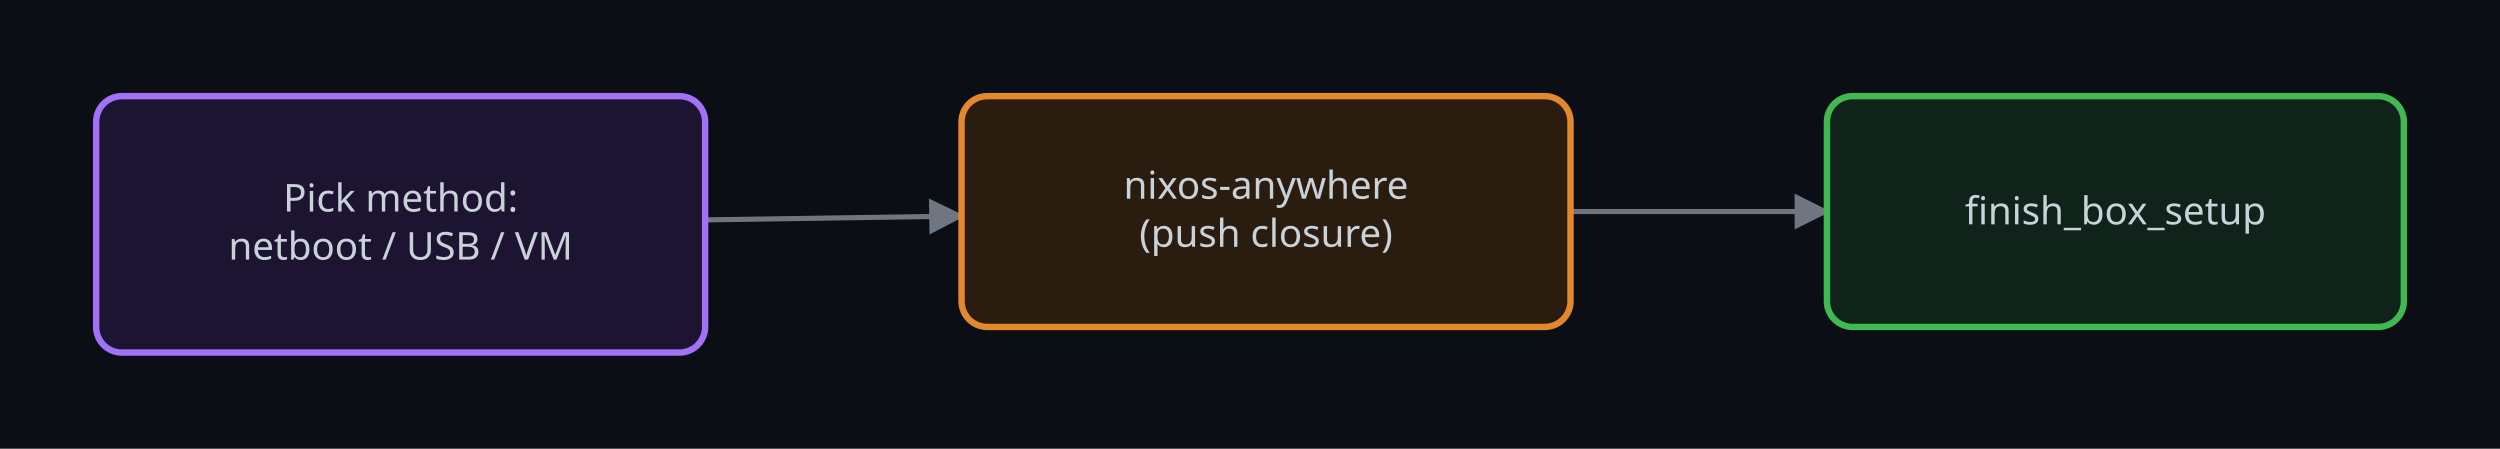
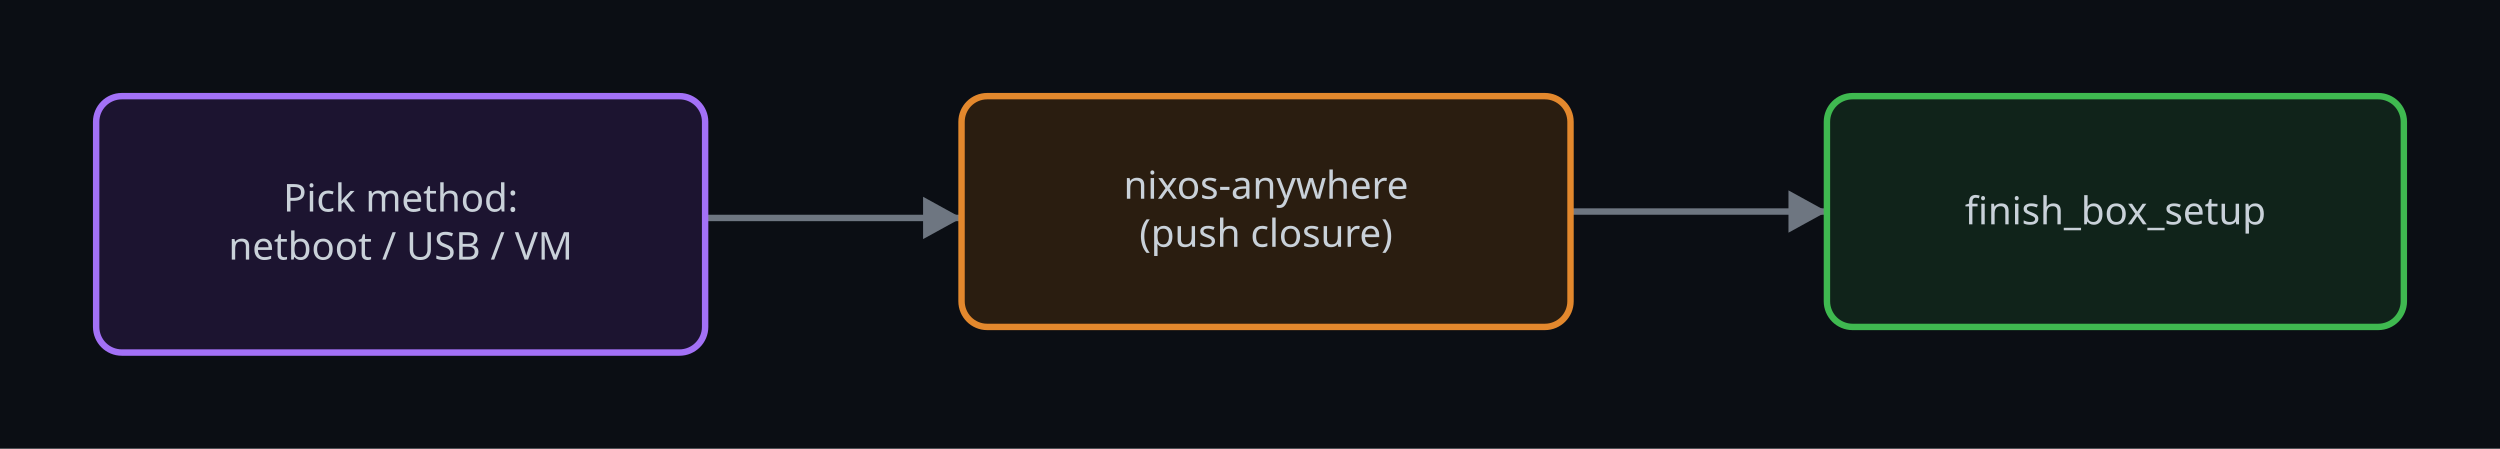
<svg xmlns="http://www.w3.org/2000/svg" viewBox="30 130 780 140" width="780" height="140" font-family="ui-sans-serif, system-ui, sans-serif">
  <defs>
    <marker id="arrow" viewBox="0 0 10 10" refX="9" refY="5" markerWidth="7" markerHeight="7" orient="auto-start-reverse">
      <path d="M0,0 L10,5 L0,10 z" fill="#6e7681" />
    </marker>
    <symbol id="ic-laptop" viewBox="0 0 24 24" fill="none" stroke="currentColor" stroke-width="1.6" stroke-linecap="round" stroke-linejoin="round">
      <rect x="4" y="5" width="16" height="10" rx="1" />
      <path d="M2 19h20l-1.5-2H3.5L2 19Z" />
    </symbol>
    <symbol id="ic-server" viewBox="0 0 24 24" fill="none" stroke="currentColor" stroke-width="1.6" stroke-linecap="round" stroke-linejoin="round">
      <rect x="5" y="3" width="14" height="8" rx="1" />
      <rect x="5" y="13" width="14" height="8" rx="1" />
      <circle cx="8" cy="7" r=".9" fill="currentColor" stroke="none" />
      <circle cx="8" cy="17" r=".9" fill="currentColor" stroke="none" />
      <path d="M11 7h5M11 17h5" />
    </symbol>
    <symbol id="ic-router" viewBox="0 0 24 24" fill="none" stroke="currentColor" stroke-width="1.6" stroke-linecap="round" stroke-linejoin="round">
      <rect x="3" y="13" width="18" height="7" rx="1" />
      <circle cx="7" cy="16.5" r=".9" fill="currentColor" stroke="none" />
      <path d="M11 16.5h6M9 13V9M15 13V9M9 9l-2-3M15 9l2-3" />
    </symbol>
    <symbol id="ic-cloud" viewBox="0 0 24 24" fill="none" stroke="currentColor" stroke-width="1.6" stroke-linecap="round" stroke-linejoin="round">
      <path d="M7 18h10a4 4 0 0 0 .5-7.97A6 6 0 0 0 6 9.5 3.5 3.5 0 0 0 7 18Z" />
    </symbol>
    <symbol id="ic-phone" viewBox="0 0 24 24" fill="none" stroke="currentColor" stroke-width="1.6" stroke-linecap="round" stroke-linejoin="round">
      <rect x="7" y="2" width="10" height="20" rx="2" />
      <path d="M10 5h4" />
      <circle cx="12" cy="18.5" r=".9" fill="currentColor" stroke="none" />
    </symbol>
    <symbol id="ic-usb" viewBox="0 0 24 24" fill="none" stroke="currentColor" stroke-width="1.6" stroke-linecap="round" stroke-linejoin="round">
      <rect x="9" y="8" width="6" height="13" rx="1" />
      <path d="M10 8V4h4v4" />
      <path d="M12 11v4" />
      <circle cx="12" cy="4" r=".6" fill="currentColor" stroke="none" />
    </symbol>
    <symbol id="ic-ethernet" viewBox="0 0 24 24" fill="none" stroke="currentColor" stroke-width="1.6" stroke-linecap="round" stroke-linejoin="round">
      <path d="M8 3h8v5l-2 2v4h-4v-4L8 8V3Z" />
      <path d="M9 21v-7M15 21v-7" />
      <path d="M10 5v2M12 5v2M14 5v2" />
    </symbol>
    <symbol id="ic-wifi" viewBox="0 0 24 24" fill="none" stroke="currentColor" stroke-width="1.6" stroke-linecap="round" stroke-linejoin="round">
      <path d="M4 9a13 13 0 0 1 16 0" />
      <path d="M7 12.5a8.5 8.5 0 0 1 10 0" />
      <path d="M10 16a4 4 0 0 1 4 0" />
      <circle cx="12" cy="19" r="1" fill="currentColor" stroke="none" />
    </symbol>
    <symbol id="ic-safe" viewBox="0 0 24 24" fill="none" stroke="currentColor" stroke-width="1.6" stroke-linecap="round" stroke-linejoin="round">
      <rect x="3" y="4" width="18" height="16" rx="1.5" />
      <circle cx="11" cy="12" r="4" />
      <path d="M11 12l2-2" />
      <path d="M18 9v6" />
    </symbol>
    <symbol id="ic-relay" viewBox="0 0 24 24" fill="none" stroke="currentColor" stroke-width="1.6" stroke-linecap="round" stroke-linejoin="round">
      <path d="M6 16h12a3.5 3.5 0 0 0 .3-6.98A5 5 0 0 0 8.5 8 3 3 0 0 0 6 16Z" />
      <path d="M9 12l2 2 4-4" />
    </symbol>
    <symbol id="ic-tor" viewBox="0 0 24 24" fill="none" stroke="currentColor" stroke-width="1.6" stroke-linecap="round" stroke-linejoin="round">
      <path d="M12 3c-3 3-5 6-5 10a5 5 0 0 0 10 0c0-4-2-7-5-10Z" />
      <path d="M12 9c-1.5 1.5-2 3-2 4a2 2 0 0 0 4 0c0-1-.5-2.5-2-4Z" />
    </symbol>
    <symbol id="ic-onion" viewBox="0 0 24 24" fill="none" stroke="currentColor" stroke-width="1.6" stroke-linecap="round" stroke-linejoin="round">
      <path d="M12 21c-4 0-6.5-2.8-6.5-6 0-4.2 3.5-6.5 6.5-11 3 4.5 6.5 6.8 6.5 11 0 3.2-2.5 6-6.5 6Z" />
      <path d="M9.3 13.5c-.2 2 .6 4 2.7 4.5M14.7 13.5c.2 2-.6 4-2.7 4.5" />
      <path d="M12 4.5l1.6-2.5M12 4.5l-1.6-2.5" />
    </symbol>
    <symbol id="ic-gear" viewBox="0 0 24 24" fill="none" stroke="currentColor" stroke-width="1.6" stroke-linecap="round" stroke-linejoin="round">
      <circle cx="12" cy="12" r="3.2" />
      <path d="M12 2v3M12 19v3M2 12h3M19 12h3M4.9 4.9l2.1 2.1M17 17l2.1 2.1M19.1 4.9L17 7M7 17l-2.1 2.1" />
    </symbol>
    <symbol id="ic-block" viewBox="0 0 24 24" fill="none" stroke="#f85149" stroke-width="2.2" stroke-linecap="round">
      <circle cx="12" cy="12" r="9" />
      <path d="M5.6 5.6l12.8 12.8" />
    </symbol>
    <symbol id="ic-pipe" viewBox="0 0 24 24" fill="none" stroke="currentColor" stroke-width="1.6" stroke-linejoin="round">
      <rect x="4" y="8" width="16" height="5" rx="1" />
      <rect x="6.5" y="13" width="11" height="9" />
    </symbol>
    <symbol id="ic-gate" viewBox="0 0 24 24" fill="none" stroke="currentColor" stroke-width="1.6" stroke-linecap="round" stroke-linejoin="round">
      <rect x="4" y="4" width="16" height="16" rx="1" />
      <path d="M14 4v16" />
      <path d="M14 4l5 3v10l-5 3" />
      <circle cx="16.5" cy="12" r=".9" fill="currentColor" stroke="none" />
    </symbol>
    <symbol id="ic-warn" viewBox="0 0 24 24" fill="none" stroke="#d6a015" stroke-width="2" stroke-linecap="round" stroke-linejoin="round">
      <path d="M12 3l9 16H3L12 3Z" />
      <path d="M12 9v5" />
      <circle cx="12" cy="17" r="1" fill="#d6a015" stroke="none" />
    </symbol>
    <symbol id="ic-tag" viewBox="0 0 24 24" fill="none" stroke="currentColor" stroke-width="1.6" stroke-linecap="round" stroke-linejoin="round">
      <path d="M3 4h8l10 10-7 7L4 11V4Z" />
      <circle cx="7.5" cy="7.5" r="1.4" fill="currentColor" stroke="none" />
    </symbol>
    <symbol id="ic-cart" viewBox="0 0 24 24" fill="none" stroke="currentColor" stroke-width="1.6" stroke-linecap="round" stroke-linejoin="round">
      <path d="M3 4h2l2.2 10.5h10l1.8-7.5H6" />
      <circle cx="9.5" cy="19" r="1.3" />
      <circle cx="16.5" cy="19" r="1.3" />
    </symbol>
    <symbol id="ic-tornode" viewBox="0 0 24 24" fill="none" stroke="currentColor" stroke-width="1.6" stroke-linecap="round" stroke-linejoin="round">
      <circle cx="12" cy="12" r="4" />
      <path d="M12 3v3M12 18v3M3 12h3M18 12h3M5.6 5.6l2.1 2.1M16.3 16.3l2.1 2.1M18.4 5.6l-2.1 2.1M7.7 16.3l-2.1 2.1" />
    </symbol>
  </defs>
  <rect x="30" y="130" width="780" height="140" fill="#0b0e14" />
-   <line x1="250.0" y1="198.6" x2="330.0" y2="197.4" stroke="#6e7681" stroke-width="1.6" marker-end="url(#arrow)" />
-   <line x1="520.0" y1="196.0" x2="600.0" y2="196.0" stroke="#6e7681" stroke-width="1.6" marker-end="url(#arrow)" />
+   <path d="M 250.0 198.0 L 330.0 198.0" fill="none" stroke="#6e7681" stroke-width="2" />
+   <polygon points="330.0,198.0 318.0,204.6 318.0,191.4" fill="#6e7681" />
+   <path d="M 520.0 196.0 L 600.0 196.0" fill="none" stroke="#6e7681" stroke-width="2" />
+   <polygon points="600.0,196.0 588.0,202.6 588.0,189.4" fill="#6e7681" />
  <rect x="60" y="160" width="190" height="80" rx="8" ry="8" fill="#1c1430" stroke="#a371f7" stroke-width="2" />
  <text x="155.0" y="196.0" text-anchor="middle" font-size="12" fill="#c9d1d9">Pick method:</text>
  <text x="155.0" y="211.0" text-anchor="middle" font-size="12" fill="#c9d1d9">netboot / USB / VM</text>
  <rect x="330" y="160" width="190" height="72" rx="8" ry="8" fill="#2a1d10" stroke="#e3882d" stroke-width="2" />
  <text x="425.0" y="192.0" text-anchor="middle" font-size="12" fill="#c9d1d9">nixos-anywhere</text>
  <text x="425.0" y="207.0" text-anchor="middle" font-size="12" fill="#c9d1d9">(push closure)</text>
  <rect x="600" y="160" width="180" height="72" rx="8" ry="8" fill="#10231a" stroke="#3fb950" stroke-width="2" />
  <text x="690.0" y="200.0" text-anchor="middle" font-size="12" fill="#c9d1d9">finish_box_setup</text>
</svg>
